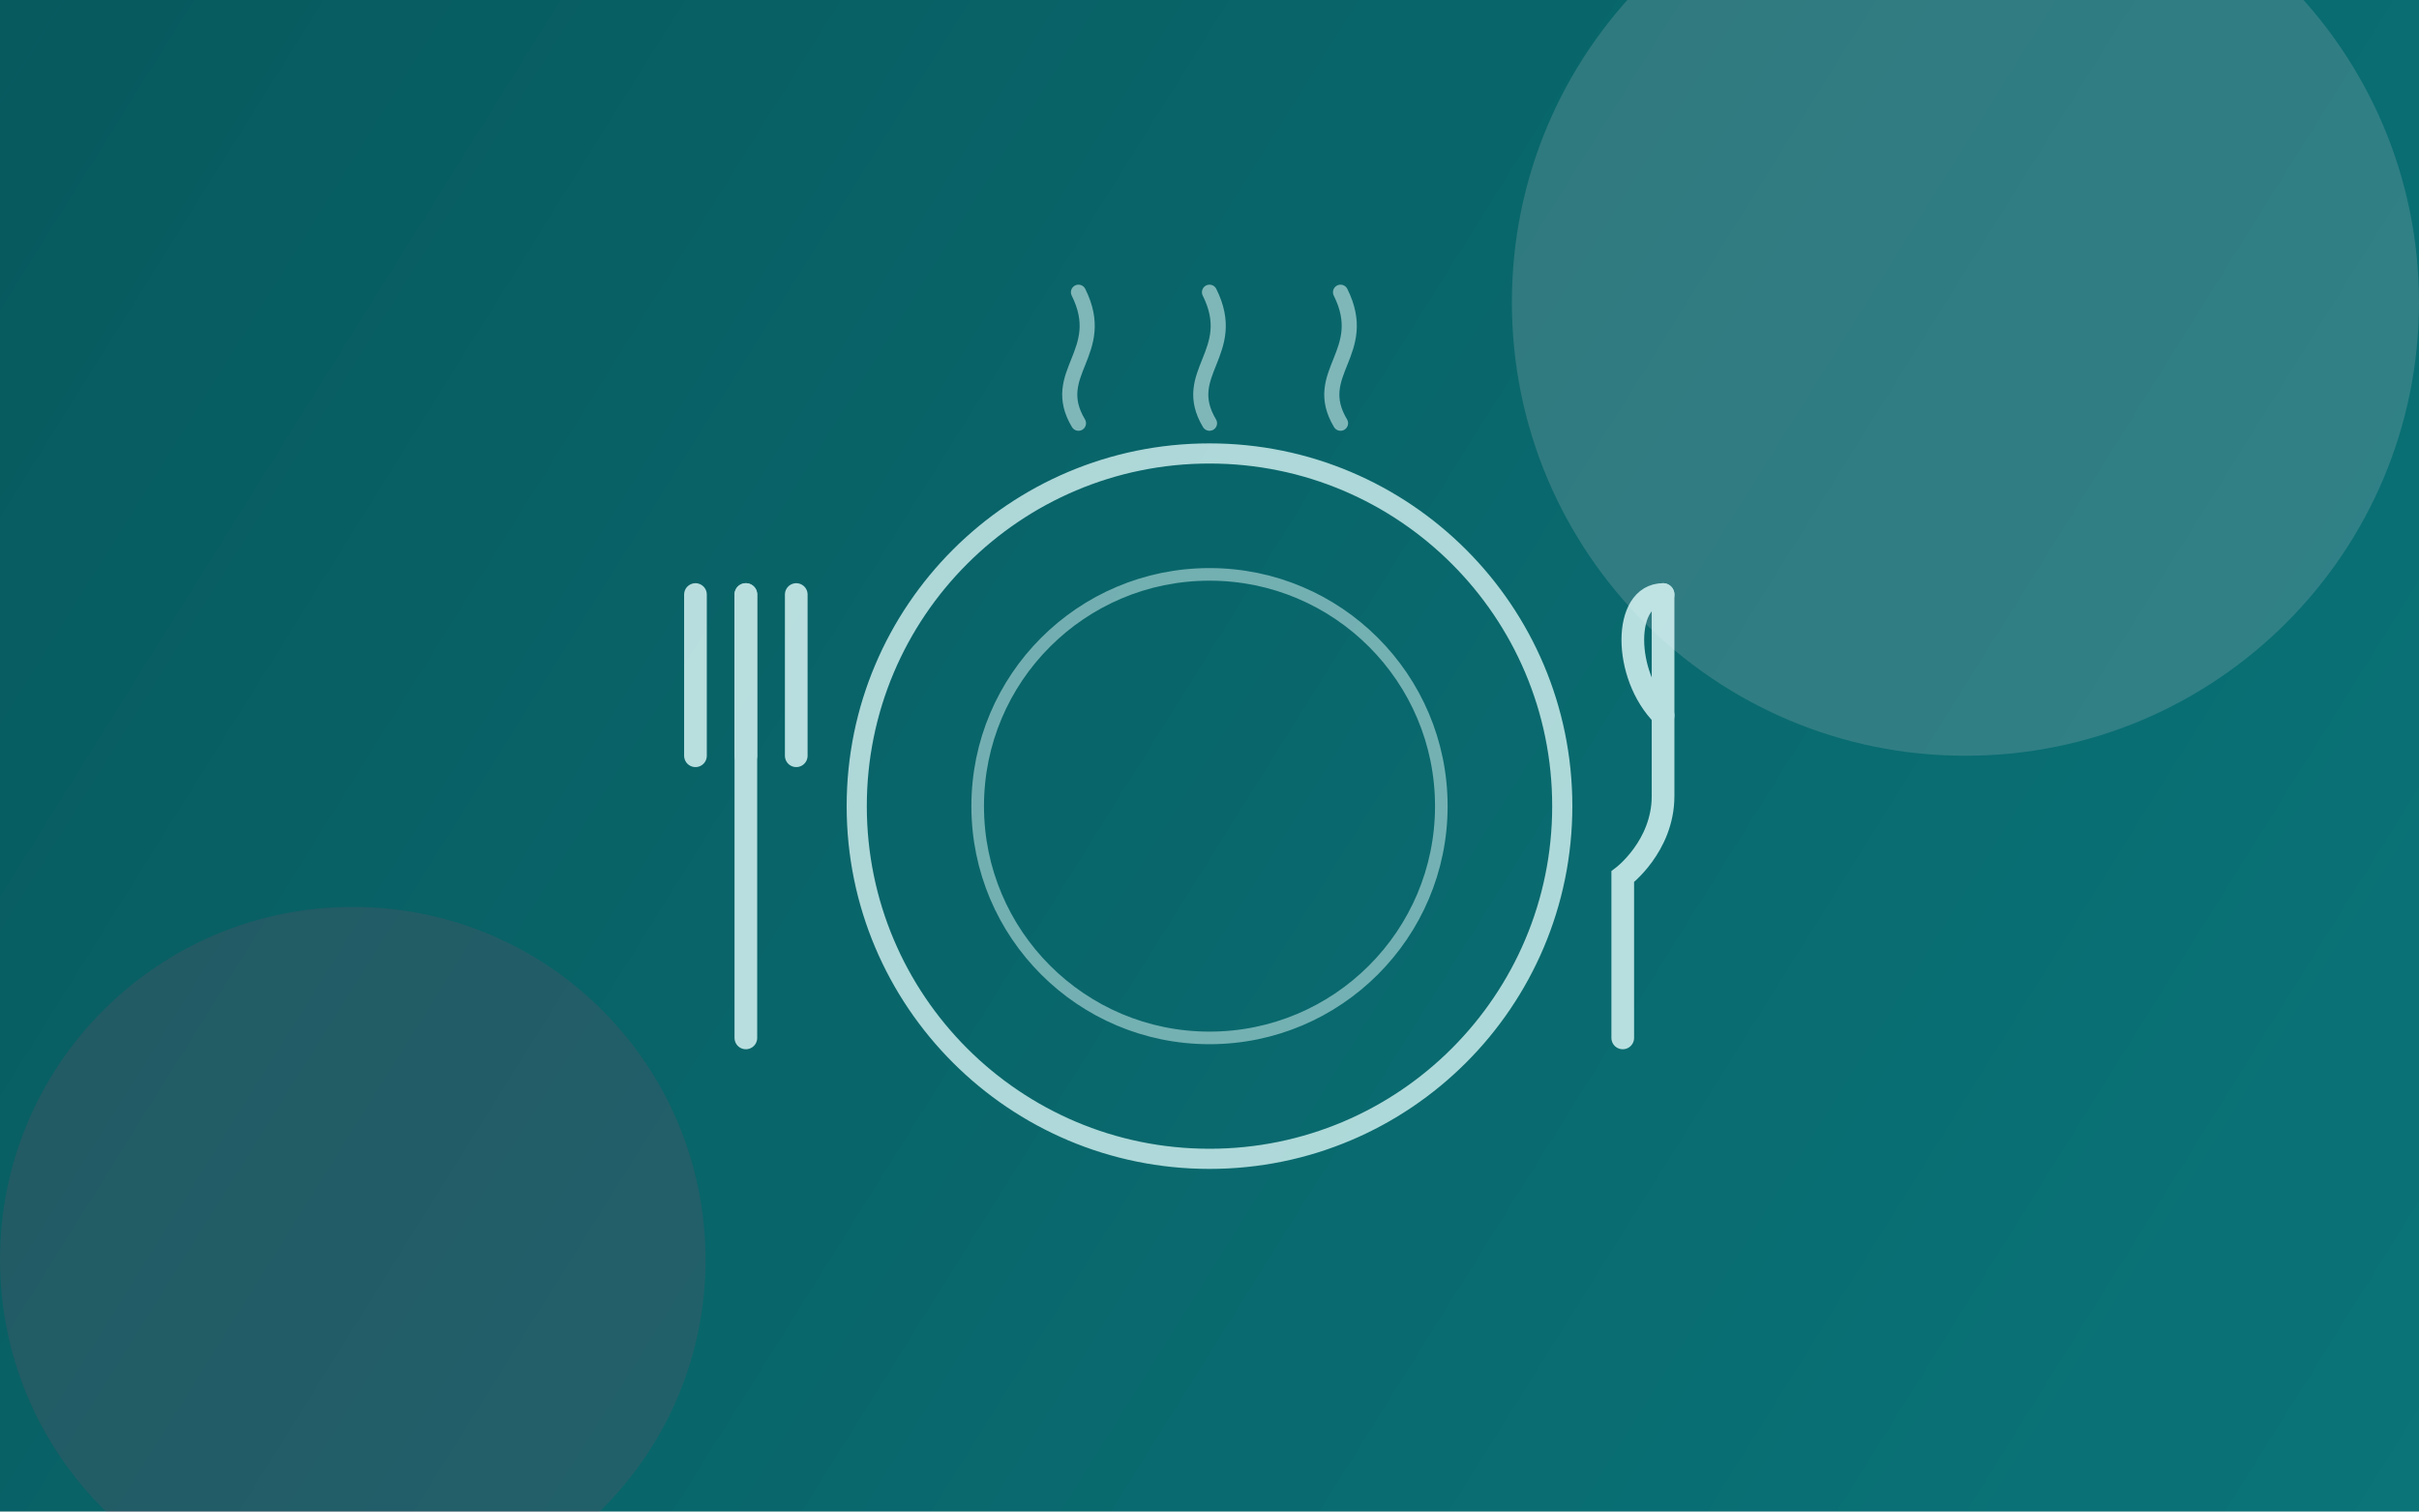
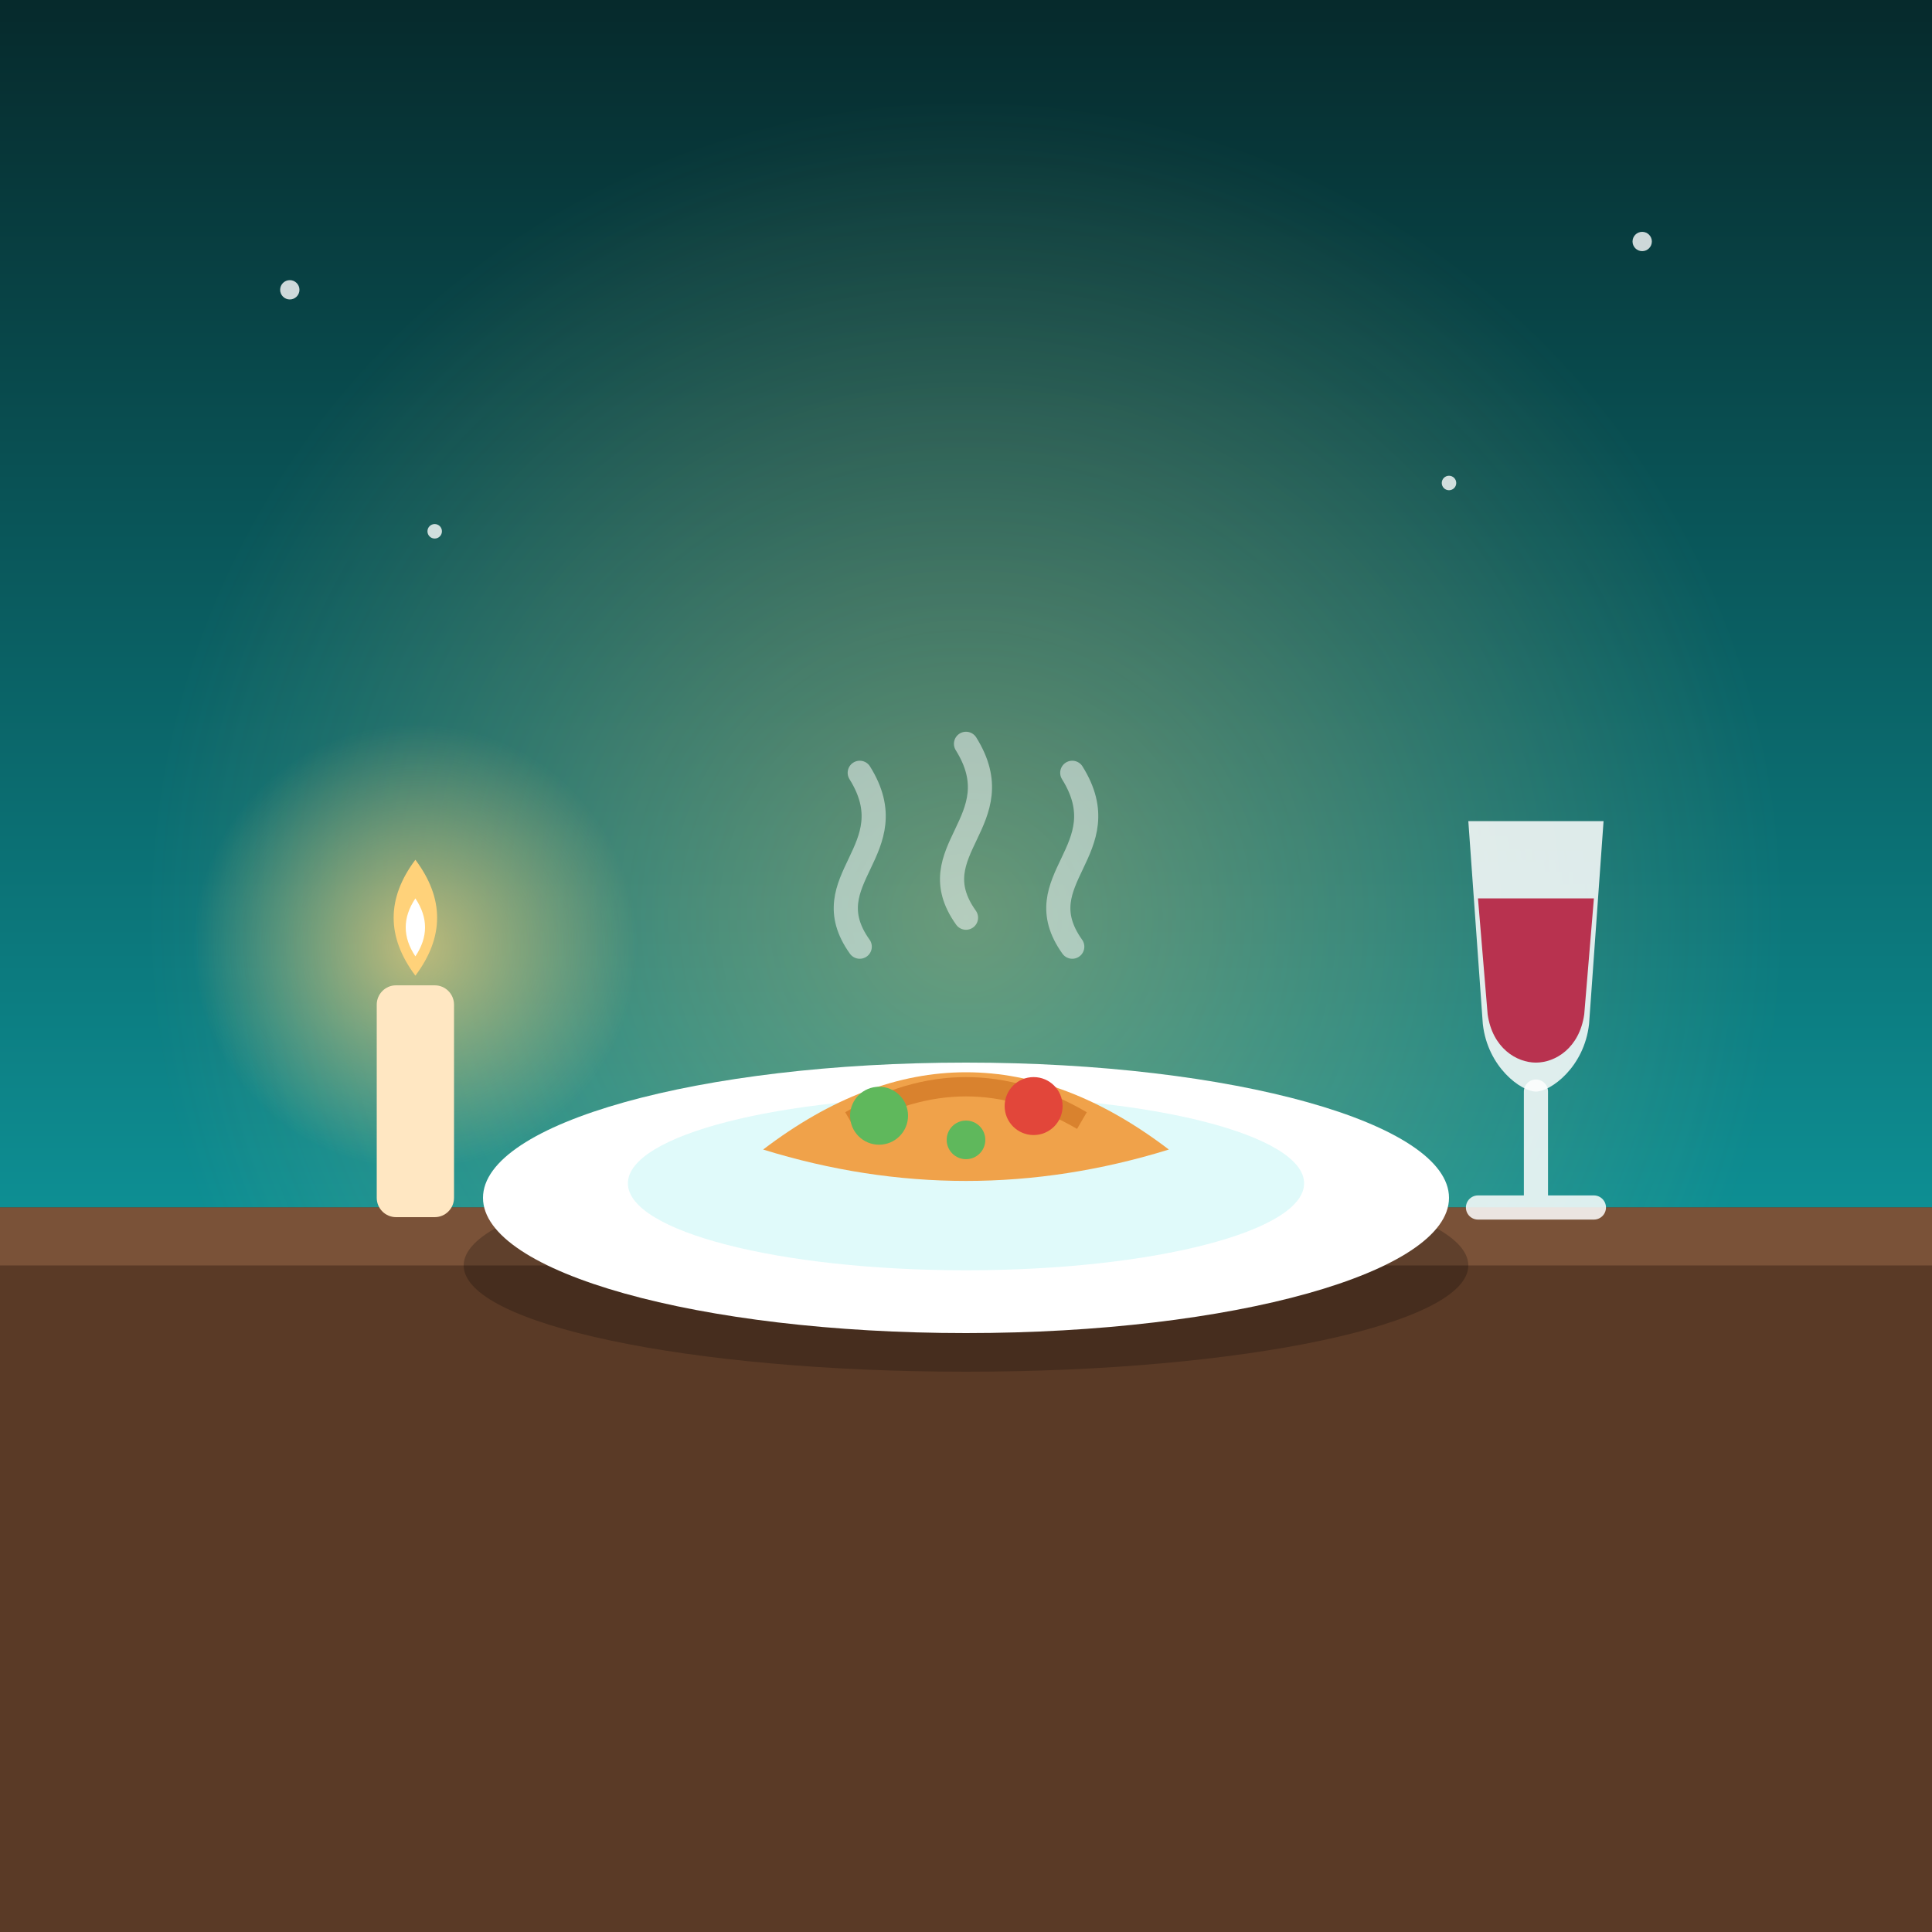
- <svg xmlns="http://www.w3.org/2000/svg" viewBox="0 0 480 300" role="img" aria-label="אוכל">
+ <svg xmlns="http://www.w3.org/2000/svg" viewBox="0 0 400 400" preserveAspectRatio="xMidYMid slice" role="img" aria-label="אוכל">
  <defs>
-     <linearGradient id="gFoodBg" x1="0" y1="0" x2="480" y2="300" gradientUnits="userSpaceOnUse">
-       <stop offset="0" stop-color="#075a5e" />
-       <stop offset="1" stop-color="#0a7479" />
+     <linearGradient id="sky" x1="0" y1="0" x2="0" y2="1">
+       <stop offset="0" stop-color="#06292b" />
+       <stop offset="0.75" stop-color="#0fa3a8" />
+       <stop offset="1" stop-color="#3cc3c7" />
+     </linearGradient>
+     <linearGradient id="skyDeep" x1="0" y1="0" x2="0" y2="1">
+       <stop offset="0" stop-color="#06292b" />
+       <stop offset="1" stop-color="#0a6a6e" />
+     </linearGradient>
+     <radialGradient id="glow">
+       <stop offset="0" stop-color="#fff" stop-opacity="0.6" />
+       <stop offset="1" stop-color="#fff" stop-opacity="0" />
+     </radialGradient>
+     <radialGradient id="warm">
+       <stop offset="0" stop-color="#ffd27a" stop-opacity="0.7" />
+       <stop offset="1" stop-color="#ffd27a" stop-opacity="0" />
+     </radialGradient>
+     <linearGradient id="beam" x1="0" y1="0" x2="0" y2="1">
+       <stop offset="0" stop-color="#fff" stop-opacity="0.4" />
+       <stop offset="1" stop-color="#fff" stop-opacity="0" />
    </linearGradient>
  </defs>
-   <rect width="480" height="300" fill="url(#gFoodBg)" />
-   <circle cx="390" cy="60" r="90" fill="#ffe1e9" opacity="0.16" />
-   <circle cx="70" cy="250" r="70" fill="#c23a63" opacity="0.14" />
-   <g opacity="0.9">
-     <circle cx="240" cy="160" r="70" fill="none" stroke="#e0fafa" stroke-width="4" opacity="0.85" />
-     <circle cx="240" cy="160" r="46" fill="none" stroke="#e0fafa" stroke-width="2.5" opacity="0.55" />
-     <g stroke="#e0fafa" stroke-width="4.5" stroke-linecap="round" opacity="0.9">
-       <line x1="148" y1="118" x2="148" y2="206" />
-       <line x1="138" y1="118" x2="138" y2="150" />
-       <line x1="148" y1="118" x2="148" y2="150" />
-       <line x1="158" y1="118" x2="158" y2="150" />
-       <path d="M330 118 v40 c0 10 -8 16 -8 16 v32" fill="none" />
-       <path d="M330 118 c-8 0 -8 16 0 24" fill="none" />
-     </g>
+   <rect width="400" height="400" fill="url(#sky)" />
+   <circle cx="200" cy="190" r="170" fill="url(#warm)" opacity="0.55" />
+   <circle cx="60" cy="60" r="2" fill="#fff" opacity="0.8" />
+   <circle cx="340" cy="50" r="2" fill="#fff" opacity="0.8" />
+   <circle cx="300" cy="100" r="1.5" fill="#fff" opacity="0.8" />
+   <circle cx="90" cy="110" r="1.5" fill="#fff" opacity="0.8" />
+   <g stroke="#fff" stroke-width="5" stroke-linecap="round" fill="none" opacity="0.5">
+     <path d="M178 196c-10-14 10-20 0-36" />
+     <path d="M200 190c-10-14 10-20 0-36" />
+     <path d="M222 196c-10-14 10-20 0-36" />
  </g>
-   <g stroke="#e0fafa" stroke-width="3" stroke-linecap="round" fill="none" opacity="0.55">
-     <path d="M214 84 c-6 -10 6 -14 0 -26" />
-     <path d="M240 84 c-6 -10 6 -14 0 -26" />
-     <path d="M266 84 c-6 -10 6 -14 0 -26" />
+   <path d="M0 250H400V400H0Z" fill="#5a3a26" />
+   <path d="M0 250H400v12H0Z" fill="#7a5238" />
+   <ellipse cx="200" cy="262" rx="104" ry="22" fill="#000" opacity="0.22" />
+   <ellipse cx="200" cy="248" rx="100" ry="28" fill="#fff" />
+   <ellipse cx="200" cy="245" rx="70" ry="18" fill="#e0fafa" />
+   <path d="M158 238q42-32 84 0q-42 13-84 0Z" fill="#f0a24a" />
+   <path d="M176 232q24-14 48 0" stroke="#d9822e" stroke-width="4" fill="none" />
+   <circle cx="182" cy="231" r="6" fill="#5fb85c" />
+   <circle cx="214" cy="229" r="6" fill="#e2463a" />
+   <circle cx="200" cy="236" r="4" fill="#5fb85c" />
+   <g transform="translate(318 0)">
+     <path d="M-14 170h28l-3 42c-1 9-8 14-11 14s-10-5-11-14Z" fill="#fff" opacity="0.85" />
+     <path d="M-12 186h24l-2 24c-1 7-6 10-10 10s-9-3-10-10Z" fill="#b8324f" />
+     <path d="M0 226v22M-12 250h24" stroke="#fff" stroke-width="5" stroke-linecap="round" opacity="0.85" />
  </g>
+   <circle cx="86" cy="196" r="46" fill="url(#warm)" />
+   <rect x="78" y="204" width="16" height="48" rx="4" fill="#ffe7c2" />
+   <path d="M86 202q9-12 0-24q-9 12 0 24Z" fill="#ffd27a" />
+   <path d="M86 198q4-6 0-12q-4 6 0 12Z" fill="#fff" />
</svg>
